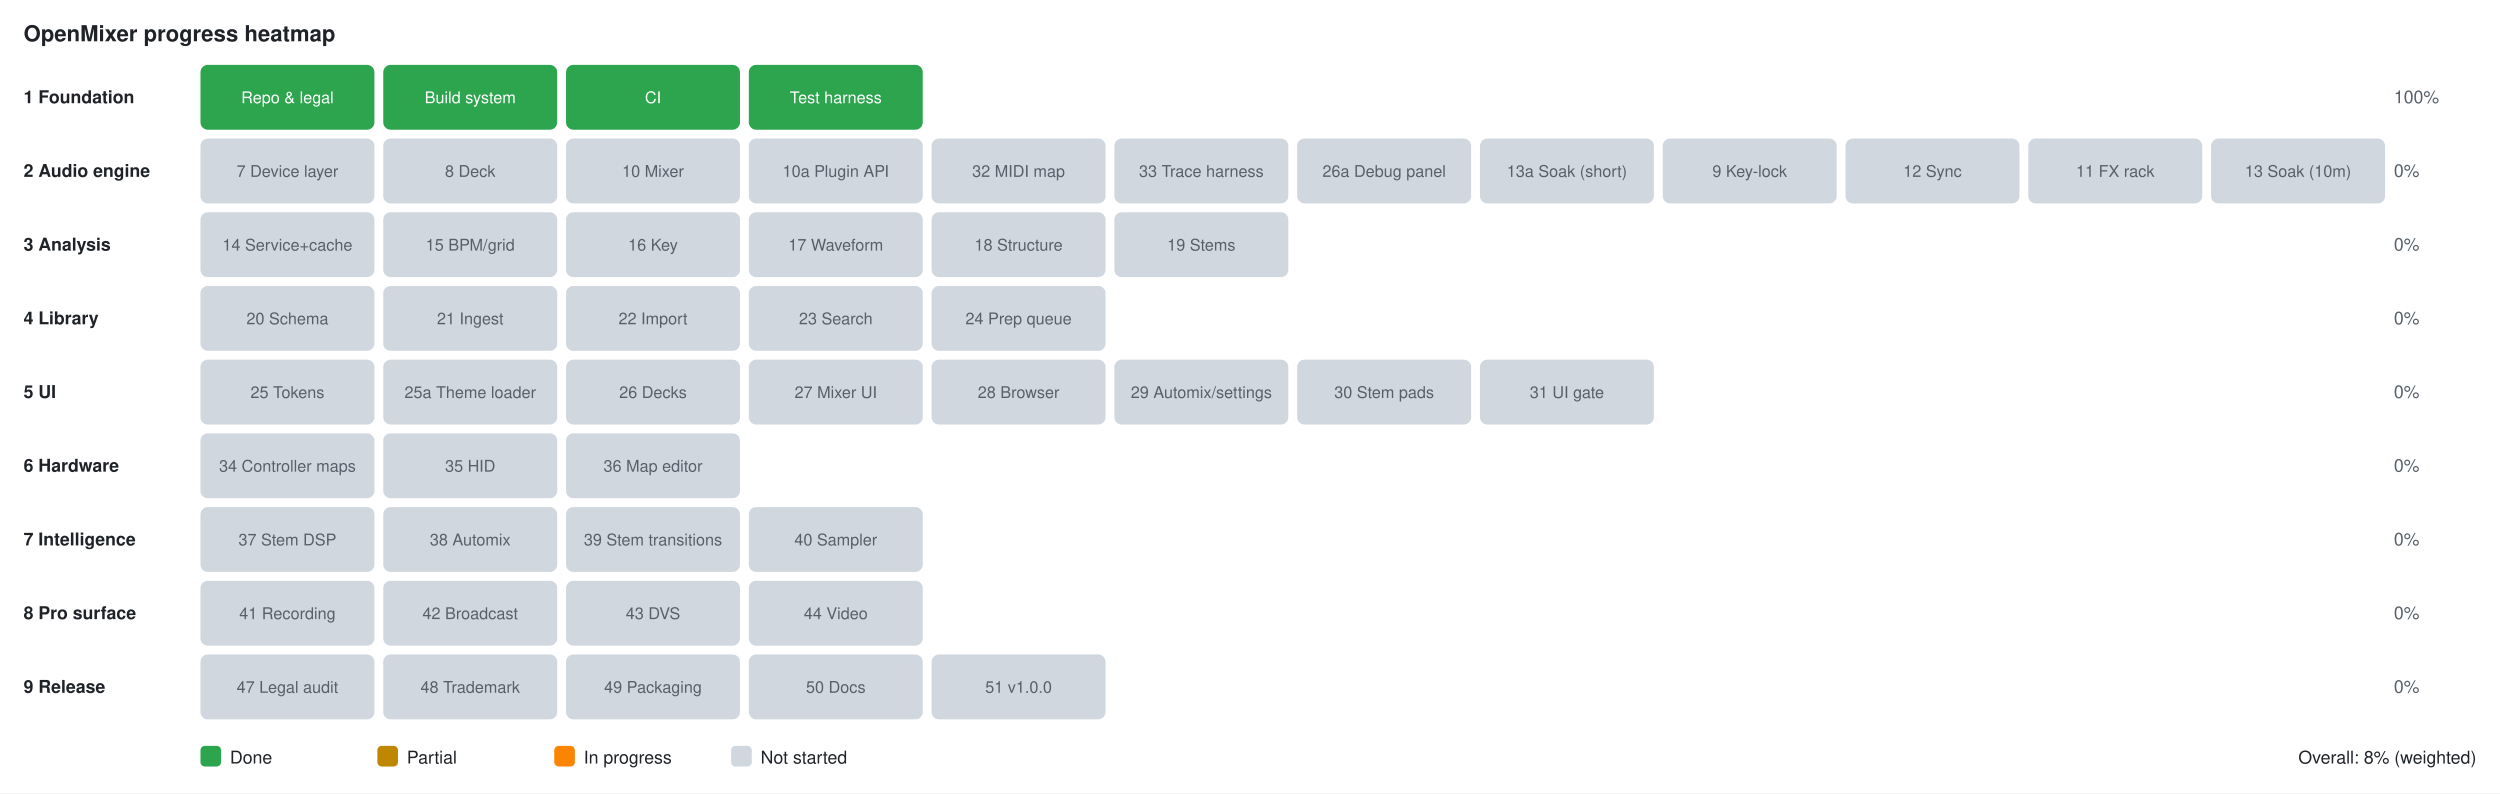
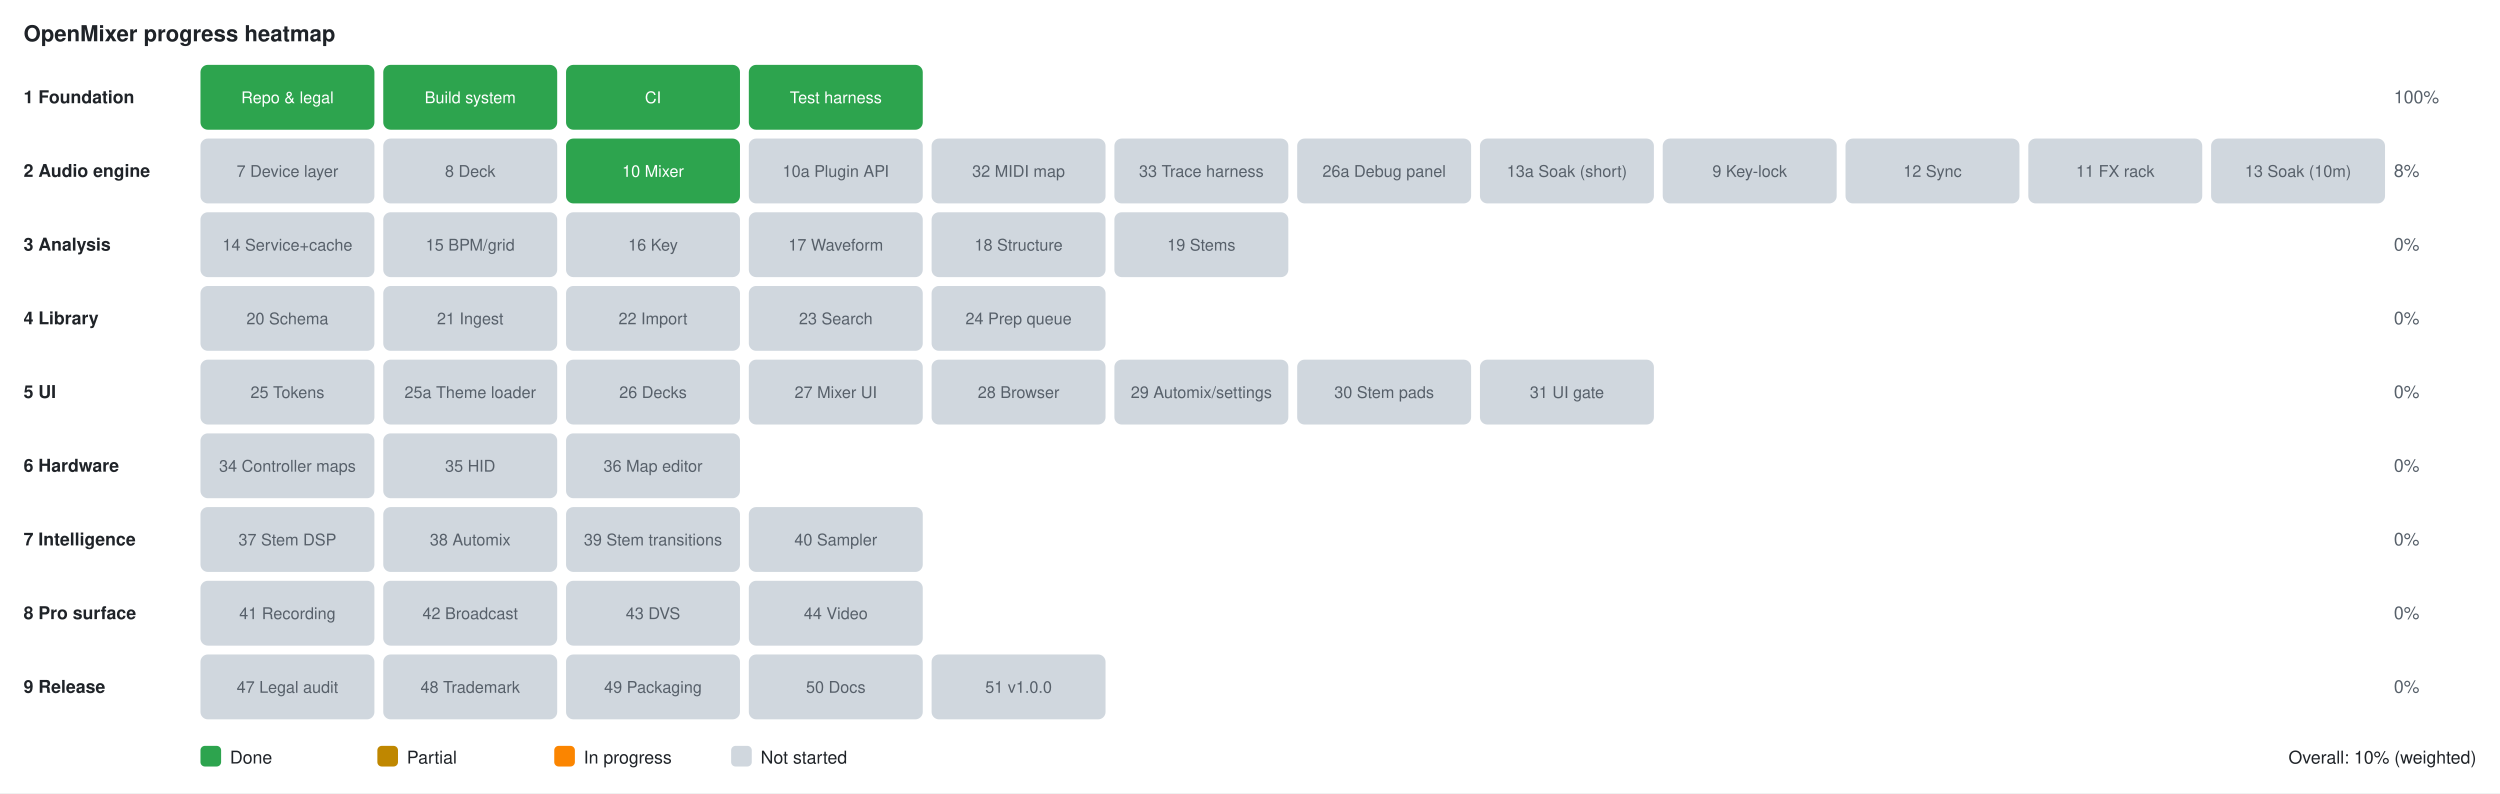
<svg xmlns="http://www.w3.org/2000/svg" width="1696" height="538" viewBox="0 0 1696 538" font-family="-apple-system,Segoe UI,Helvetica,Arial,sans-serif">
  <rect width="100%" height="100%" fill="#ffffff" />
  <text x="16" y="28" font-size="15" font-weight="600" fill="#1f2328">OpenMixer progress heatmap</text>
  <text x="16" y="70.0" font-size="12" font-weight="600" fill="#1f2328">1 Foundation</text>
  <g>
    <rect x="136" y="44" width="118" height="44" rx="5" fill="#2da44e" />
    <text x="195.0" y="70.0" font-size="11" text-anchor="middle" fill="#ffffff">Repo &amp; legal</text>
  </g>
  <g>
    <rect x="260" y="44" width="118" height="44" rx="5" fill="#2da44e" />
    <text x="319.0" y="70.0" font-size="11" text-anchor="middle" fill="#ffffff">Build system</text>
  </g>
  <g>
    <rect x="384" y="44" width="118" height="44" rx="5" fill="#2da44e" />
    <text x="443.0" y="70.0" font-size="11" text-anchor="middle" fill="#ffffff">CI</text>
  </g>
  <g>
    <rect x="508" y="44" width="118" height="44" rx="5" fill="#2da44e" />
    <text x="567.0" y="70.0" font-size="11" text-anchor="middle" fill="#ffffff">Test harness</text>
  </g>
  <text x="1624" y="70.0" font-size="12" fill="#57606a">100%</text>
  <text x="16" y="120.0" font-size="12" font-weight="600" fill="#1f2328">2 Audio engine</text>
  <g>
    <rect x="136" y="94" width="118" height="44" rx="5" fill="#d0d7de" />
    <text x="195.0" y="120.0" font-size="11" text-anchor="middle" fill="#57606a">7 Device layer</text>
  </g>
  <g>
    <rect x="260" y="94" width="118" height="44" rx="5" fill="#d0d7de" />
    <text x="319.0" y="120.0" font-size="11" text-anchor="middle" fill="#57606a">8 Deck</text>
  </g>
  <g>
-     <rect x="384" y="94" width="118" height="44" rx="5" fill="#d0d7de" />
-     <text x="443.0" y="120.0" font-size="11" text-anchor="middle" fill="#57606a">10 Mixer</text>
+     <rect x="384" y="94" width="118" height="44" rx="5" fill="#2da44e" />
+     <text x="443.0" y="120.0" font-size="11" text-anchor="middle" fill="#ffffff">10 Mixer</text>
  </g>
  <g>
    <rect x="508" y="94" width="118" height="44" rx="5" fill="#d0d7de" />
    <text x="567.0" y="120.0" font-size="11" text-anchor="middle" fill="#57606a">10a Plugin API</text>
  </g>
  <g>
    <rect x="632" y="94" width="118" height="44" rx="5" fill="#d0d7de" />
    <text x="691.0" y="120.0" font-size="11" text-anchor="middle" fill="#57606a">32 MIDI map</text>
  </g>
  <g>
    <rect x="756" y="94" width="118" height="44" rx="5" fill="#d0d7de" />
    <text x="815.0" y="120.0" font-size="11" text-anchor="middle" fill="#57606a">33 Trace harness</text>
  </g>
  <g>
    <rect x="880" y="94" width="118" height="44" rx="5" fill="#d0d7de" />
    <text x="939.0" y="120.0" font-size="11" text-anchor="middle" fill="#57606a">26a Debug panel</text>
  </g>
  <g>
    <rect x="1004" y="94" width="118" height="44" rx="5" fill="#d0d7de" />
    <text x="1063.0" y="120.0" font-size="11" text-anchor="middle" fill="#57606a">13a Soak (short)</text>
  </g>
  <g>
    <rect x="1128" y="94" width="118" height="44" rx="5" fill="#d0d7de" />
    <text x="1187.0" y="120.0" font-size="11" text-anchor="middle" fill="#57606a">9 Key-lock</text>
  </g>
  <g>
    <rect x="1252" y="94" width="118" height="44" rx="5" fill="#d0d7de" />
    <text x="1311.0" y="120.0" font-size="11" text-anchor="middle" fill="#57606a">12 Sync</text>
  </g>
  <g>
    <rect x="1376" y="94" width="118" height="44" rx="5" fill="#d0d7de" />
    <text x="1435.0" y="120.0" font-size="11" text-anchor="middle" fill="#57606a">11 FX rack</text>
  </g>
  <g>
    <rect x="1500" y="94" width="118" height="44" rx="5" fill="#d0d7de" />
    <text x="1559.0" y="120.0" font-size="11" text-anchor="middle" fill="#57606a">13 Soak (10m)</text>
  </g>
-   <text x="1624" y="120.0" font-size="12" fill="#57606a">0%</text>
+   <text x="1624" y="120.0" font-size="12" fill="#57606a">8%</text>
  <text x="16" y="170.0" font-size="12" font-weight="600" fill="#1f2328">3 Analysis</text>
  <g>
    <rect x="136" y="144" width="118" height="44" rx="5" fill="#d0d7de" />
    <text x="195.0" y="170.0" font-size="11" text-anchor="middle" fill="#57606a">14 Service+cache</text>
  </g>
  <g>
    <rect x="260" y="144" width="118" height="44" rx="5" fill="#d0d7de" />
    <text x="319.0" y="170.0" font-size="11" text-anchor="middle" fill="#57606a">15 BPM/grid</text>
  </g>
  <g>
    <rect x="384" y="144" width="118" height="44" rx="5" fill="#d0d7de" />
    <text x="443.0" y="170.0" font-size="11" text-anchor="middle" fill="#57606a">16 Key</text>
  </g>
  <g>
    <rect x="508" y="144" width="118" height="44" rx="5" fill="#d0d7de" />
    <text x="567.0" y="170.0" font-size="11" text-anchor="middle" fill="#57606a">17 Waveform</text>
  </g>
  <g>
    <rect x="632" y="144" width="118" height="44" rx="5" fill="#d0d7de" />
    <text x="691.0" y="170.0" font-size="11" text-anchor="middle" fill="#57606a">18 Structure</text>
  </g>
  <g>
    <rect x="756" y="144" width="118" height="44" rx="5" fill="#d0d7de" />
    <text x="815.0" y="170.0" font-size="11" text-anchor="middle" fill="#57606a">19 Stems</text>
  </g>
  <text x="1624" y="170.0" font-size="12" fill="#57606a">0%</text>
  <text x="16" y="220.0" font-size="12" font-weight="600" fill="#1f2328">4 Library</text>
  <g>
    <rect x="136" y="194" width="118" height="44" rx="5" fill="#d0d7de" />
    <text x="195.0" y="220.0" font-size="11" text-anchor="middle" fill="#57606a">20 Schema</text>
  </g>
  <g>
    <rect x="260" y="194" width="118" height="44" rx="5" fill="#d0d7de" />
    <text x="319.0" y="220.0" font-size="11" text-anchor="middle" fill="#57606a">21 Ingest</text>
  </g>
  <g>
    <rect x="384" y="194" width="118" height="44" rx="5" fill="#d0d7de" />
    <text x="443.0" y="220.0" font-size="11" text-anchor="middle" fill="#57606a">22 Import</text>
  </g>
  <g>
    <rect x="508" y="194" width="118" height="44" rx="5" fill="#d0d7de" />
    <text x="567.0" y="220.0" font-size="11" text-anchor="middle" fill="#57606a">23 Search</text>
  </g>
  <g>
    <rect x="632" y="194" width="118" height="44" rx="5" fill="#d0d7de" />
    <text x="691.0" y="220.0" font-size="11" text-anchor="middle" fill="#57606a">24 Prep queue</text>
  </g>
  <text x="1624" y="220.0" font-size="12" fill="#57606a">0%</text>
  <text x="16" y="270.0" font-size="12" font-weight="600" fill="#1f2328">5 UI</text>
  <g>
    <rect x="136" y="244" width="118" height="44" rx="5" fill="#d0d7de" />
    <text x="195.0" y="270.0" font-size="11" text-anchor="middle" fill="#57606a">25 Tokens</text>
  </g>
  <g>
    <rect x="260" y="244" width="118" height="44" rx="5" fill="#d0d7de" />
    <text x="319.0" y="270.0" font-size="11" text-anchor="middle" fill="#57606a">25a Theme loader</text>
  </g>
  <g>
    <rect x="384" y="244" width="118" height="44" rx="5" fill="#d0d7de" />
    <text x="443.0" y="270.0" font-size="11" text-anchor="middle" fill="#57606a">26 Decks</text>
  </g>
  <g>
    <rect x="508" y="244" width="118" height="44" rx="5" fill="#d0d7de" />
    <text x="567.0" y="270.0" font-size="11" text-anchor="middle" fill="#57606a">27 Mixer UI</text>
  </g>
  <g>
    <rect x="632" y="244" width="118" height="44" rx="5" fill="#d0d7de" />
    <text x="691.0" y="270.0" font-size="11" text-anchor="middle" fill="#57606a">28 Browser</text>
  </g>
  <g>
    <rect x="756" y="244" width="118" height="44" rx="5" fill="#d0d7de" />
    <text x="815.0" y="270.0" font-size="11" text-anchor="middle" fill="#57606a">29 Automix/settings</text>
  </g>
  <g>
    <rect x="880" y="244" width="118" height="44" rx="5" fill="#d0d7de" />
    <text x="939.0" y="270.0" font-size="11" text-anchor="middle" fill="#57606a">30 Stem pads</text>
  </g>
  <g>
    <rect x="1004" y="244" width="118" height="44" rx="5" fill="#d0d7de" />
    <text x="1063.0" y="270.0" font-size="11" text-anchor="middle" fill="#57606a">31 UI gate</text>
  </g>
  <text x="1624" y="270.0" font-size="12" fill="#57606a">0%</text>
  <text x="16" y="320.0" font-size="12" font-weight="600" fill="#1f2328">6 Hardware</text>
  <g>
    <rect x="136" y="294" width="118" height="44" rx="5" fill="#d0d7de" />
    <text x="195.0" y="320.0" font-size="11" text-anchor="middle" fill="#57606a">34 Controller maps</text>
  </g>
  <g>
    <rect x="260" y="294" width="118" height="44" rx="5" fill="#d0d7de" />
    <text x="319.0" y="320.0" font-size="11" text-anchor="middle" fill="#57606a">35 HID</text>
  </g>
  <g>
    <rect x="384" y="294" width="118" height="44" rx="5" fill="#d0d7de" />
    <text x="443.0" y="320.0" font-size="11" text-anchor="middle" fill="#57606a">36 Map editor</text>
  </g>
  <text x="1624" y="320.0" font-size="12" fill="#57606a">0%</text>
  <text x="16" y="370.0" font-size="12" font-weight="600" fill="#1f2328">7 Intelligence</text>
  <g>
    <rect x="136" y="344" width="118" height="44" rx="5" fill="#d0d7de" />
    <text x="195.0" y="370.0" font-size="11" text-anchor="middle" fill="#57606a">37 Stem DSP</text>
  </g>
  <g>
    <rect x="260" y="344" width="118" height="44" rx="5" fill="#d0d7de" />
    <text x="319.0" y="370.0" font-size="11" text-anchor="middle" fill="#57606a">38 Automix</text>
  </g>
  <g>
    <rect x="384" y="344" width="118" height="44" rx="5" fill="#d0d7de" />
    <text x="443.0" y="370.0" font-size="11" text-anchor="middle" fill="#57606a">39 Stem transitions</text>
  </g>
  <g>
    <rect x="508" y="344" width="118" height="44" rx="5" fill="#d0d7de" />
    <text x="567.0" y="370.0" font-size="11" text-anchor="middle" fill="#57606a">40 Sampler</text>
  </g>
  <text x="1624" y="370.0" font-size="12" fill="#57606a">0%</text>
  <text x="16" y="420.0" font-size="12" font-weight="600" fill="#1f2328">8 Pro surface</text>
  <g>
    <rect x="136" y="394" width="118" height="44" rx="5" fill="#d0d7de" />
    <text x="195.0" y="420.0" font-size="11" text-anchor="middle" fill="#57606a">41 Recording</text>
  </g>
  <g>
    <rect x="260" y="394" width="118" height="44" rx="5" fill="#d0d7de" />
    <text x="319.0" y="420.0" font-size="11" text-anchor="middle" fill="#57606a">42 Broadcast</text>
  </g>
  <g>
    <rect x="384" y="394" width="118" height="44" rx="5" fill="#d0d7de" />
    <text x="443.0" y="420.0" font-size="11" text-anchor="middle" fill="#57606a">43 DVS</text>
  </g>
  <g>
    <rect x="508" y="394" width="118" height="44" rx="5" fill="#d0d7de" />
    <text x="567.0" y="420.0" font-size="11" text-anchor="middle" fill="#57606a">44 Video</text>
  </g>
  <text x="1624" y="420.0" font-size="12" fill="#57606a">0%</text>
  <text x="16" y="470.0" font-size="12" font-weight="600" fill="#1f2328">9 Release</text>
  <g>
    <rect x="136" y="444" width="118" height="44" rx="5" fill="#d0d7de" />
    <text x="195.0" y="470.0" font-size="11" text-anchor="middle" fill="#57606a">47 Legal audit</text>
  </g>
  <g>
    <rect x="260" y="444" width="118" height="44" rx="5" fill="#d0d7de" />
    <text x="319.0" y="470.0" font-size="11" text-anchor="middle" fill="#57606a">48 Trademark</text>
  </g>
  <g>
    <rect x="384" y="444" width="118" height="44" rx="5" fill="#d0d7de" />
    <text x="443.0" y="470.0" font-size="11" text-anchor="middle" fill="#57606a">49 Packaging</text>
  </g>
  <g>
    <rect x="508" y="444" width="118" height="44" rx="5" fill="#d0d7de" />
    <text x="567.0" y="470.0" font-size="11" text-anchor="middle" fill="#57606a">50 Docs</text>
  </g>
  <g>
    <rect x="632" y="444" width="118" height="44" rx="5" fill="#d0d7de" />
    <text x="691.0" y="470.0" font-size="11" text-anchor="middle" fill="#57606a">51 v1.0.0</text>
  </g>
  <text x="1624" y="470.0" font-size="12" fill="#57606a">0%</text>
  <rect x="136" y="506" width="14" height="14" rx="3" fill="#2da44e" />
  <text x="156" y="518" font-size="12" fill="#1f2328">Done</text>
  <rect x="256" y="506" width="14" height="14" rx="3" fill="#bf8700" />
  <text x="276" y="518" font-size="12" fill="#1f2328">Partial</text>
  <rect x="376" y="506" width="14" height="14" rx="3" fill="#fb8500" />
  <text x="396" y="518" font-size="12" fill="#1f2328">In progress</text>
  <rect x="496" y="506" width="14" height="14" rx="3" fill="#d0d7de" />
  <text x="516" y="518" font-size="12" fill="#1f2328">Not started</text>
-   <text x="1680" y="518" font-size="12" text-anchor="end" fill="#1f2328">Overall: 8% (weighted)</text>
+   <text x="1680" y="518" font-size="12" text-anchor="end" fill="#1f2328">Overall: 10% (weighted)</text>
</svg>
